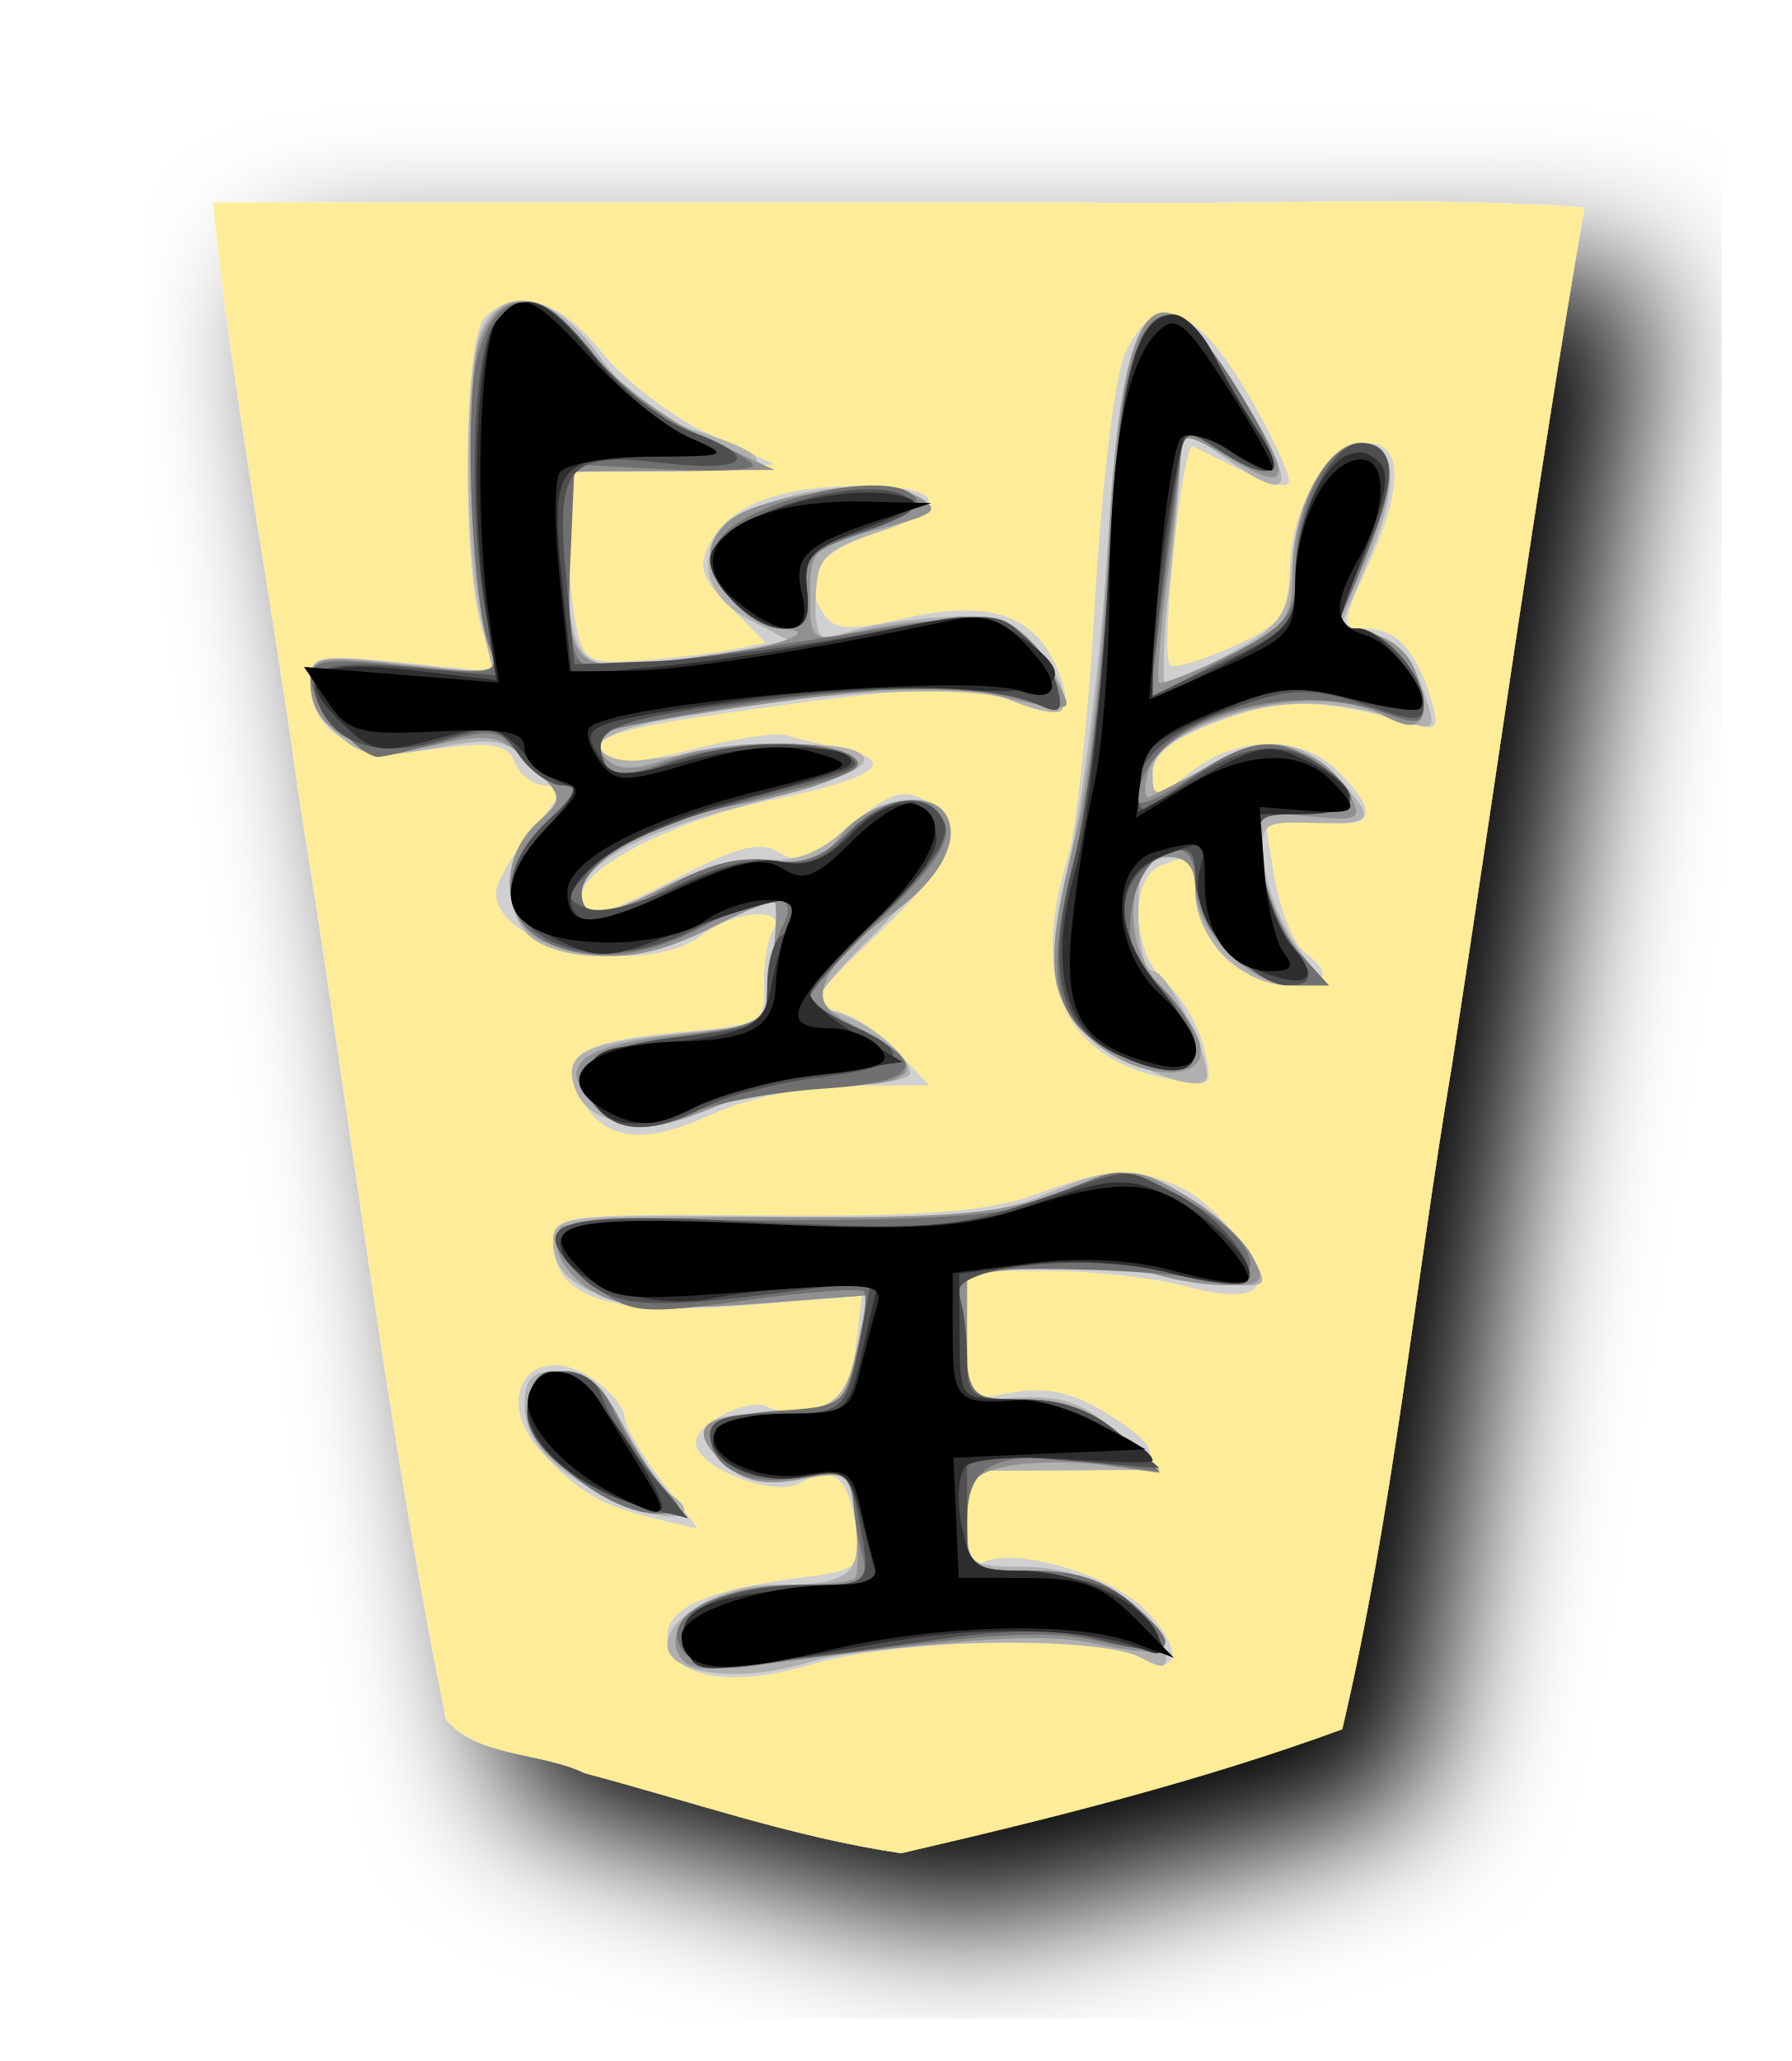
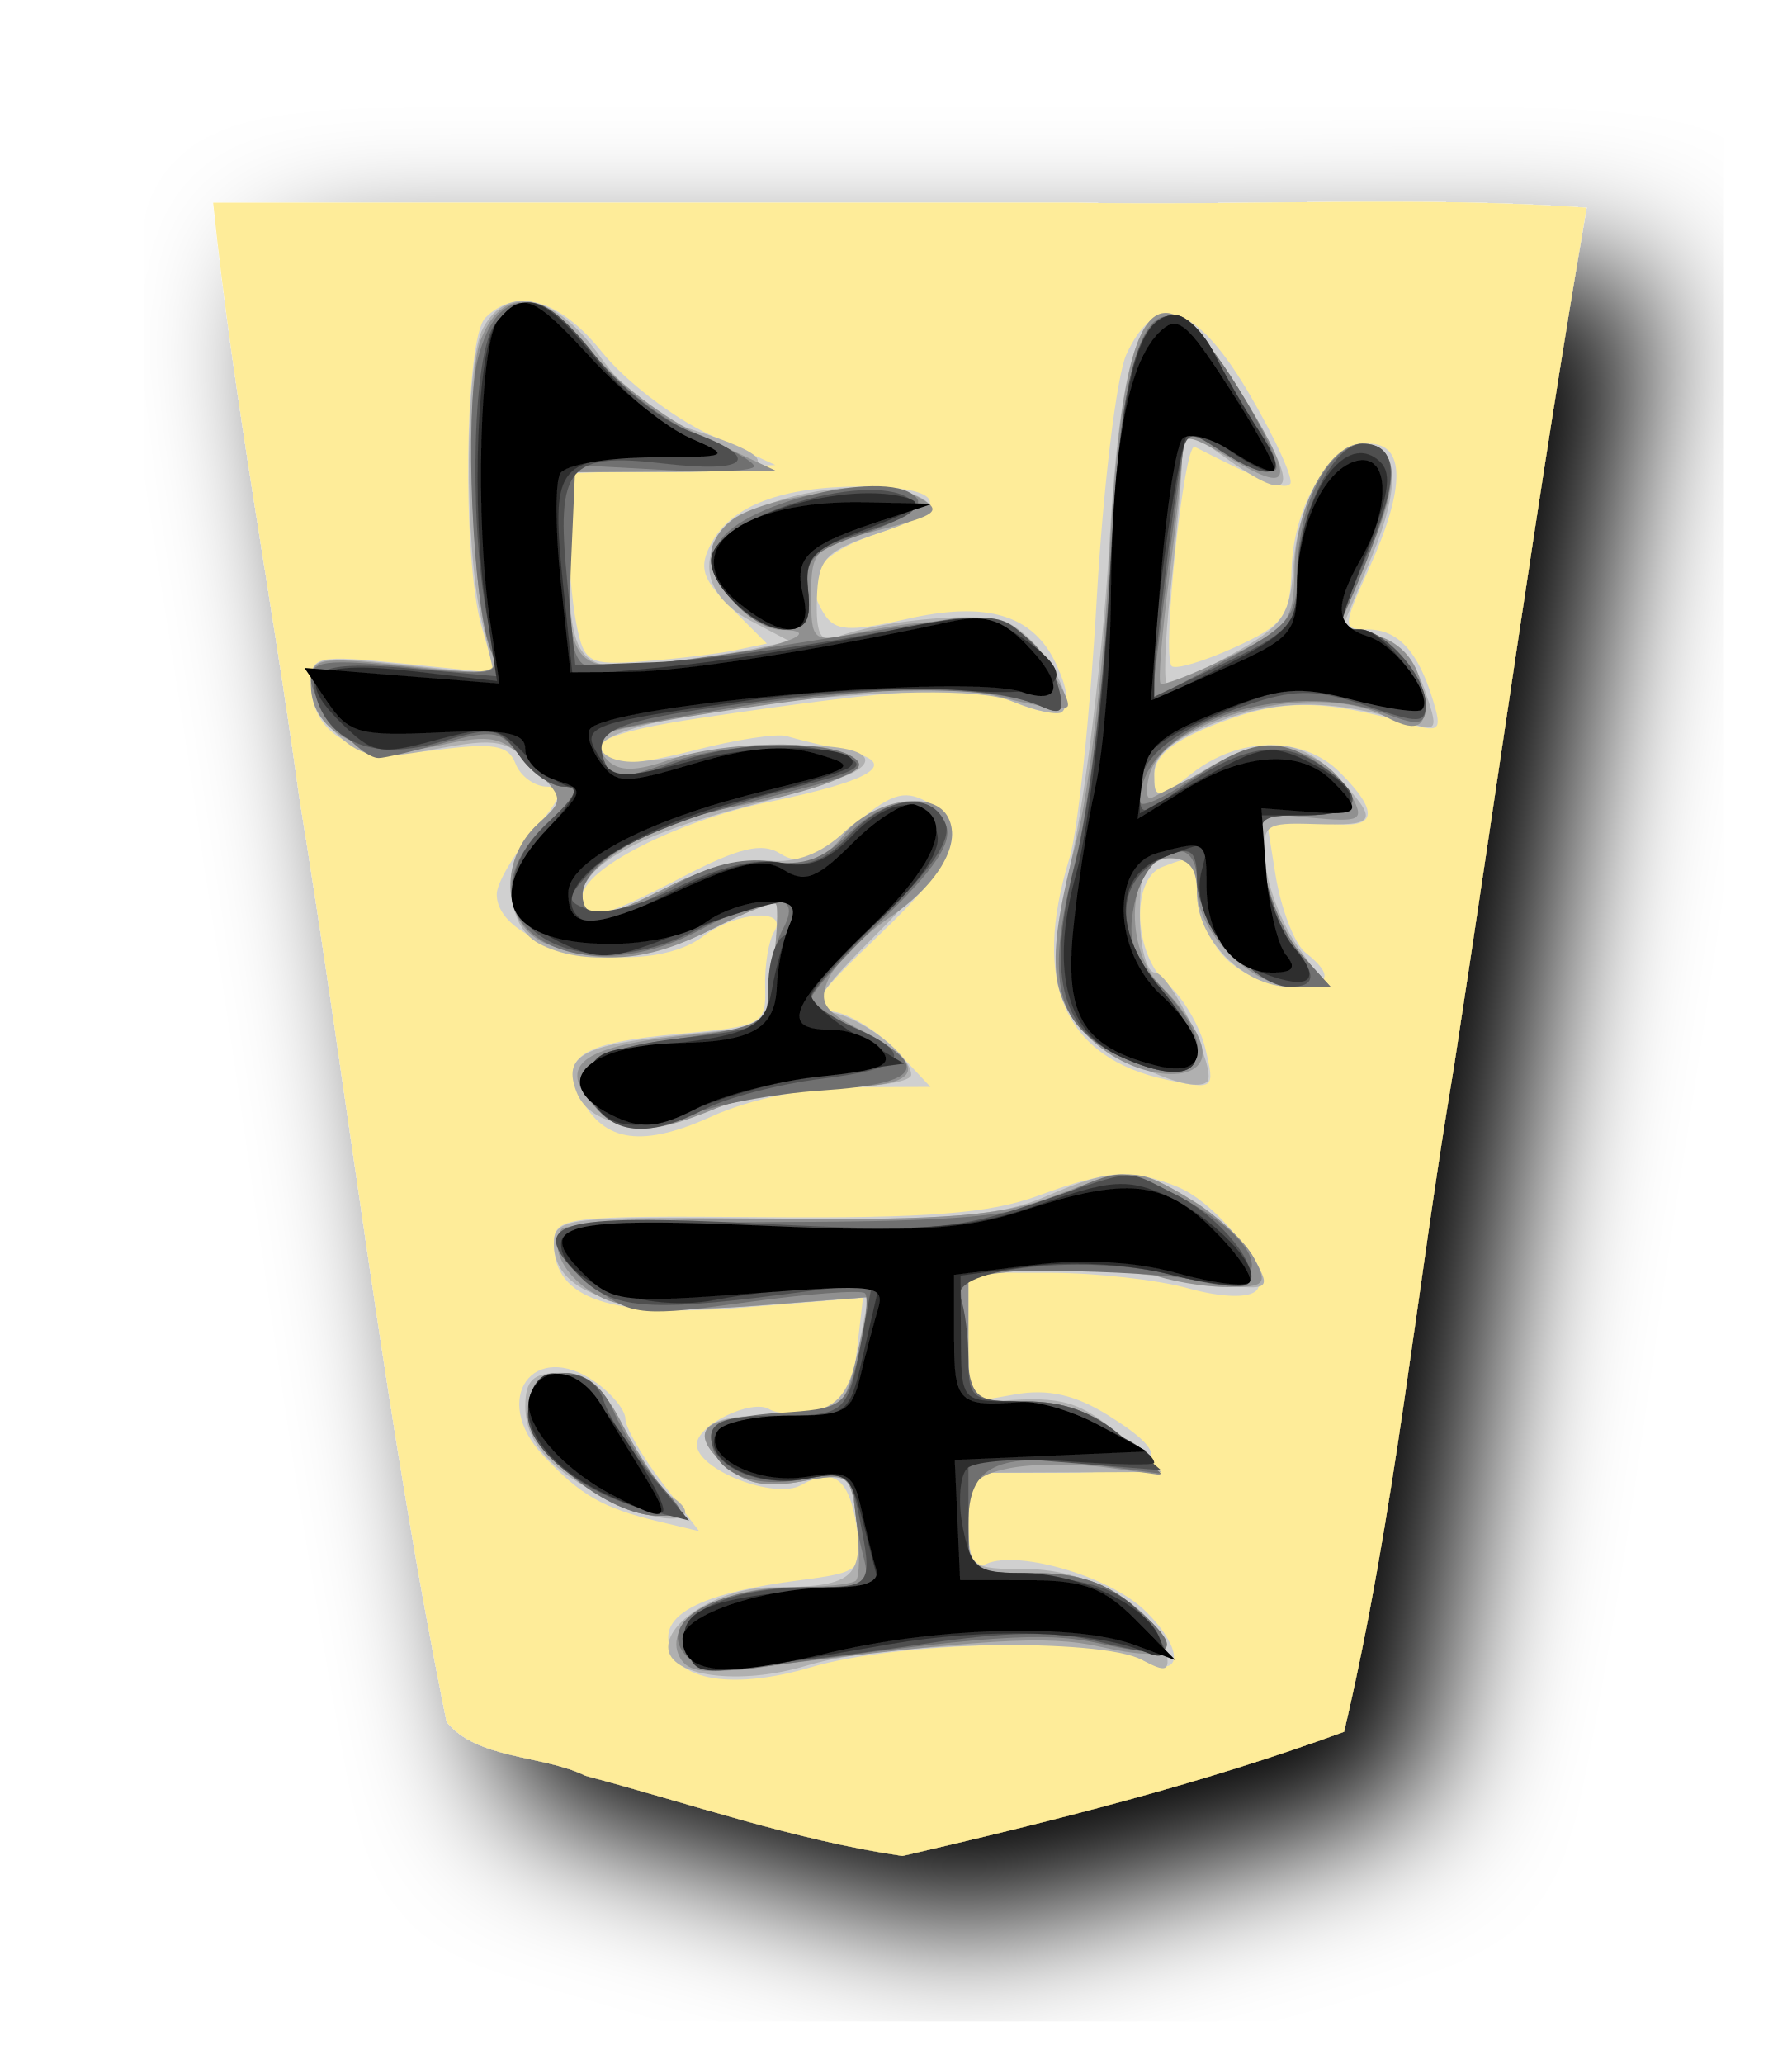
- <svg xmlns="http://www.w3.org/2000/svg" width="52.157" height="60">
+ <svg xmlns="http://www.w3.org/2000/svg" viewBox="0 0 52.101 60">
  <filter id="drop-shadow">
    <feGaussianBlur in="SourceAlpha" result="blur" stdDeviation="2" />
    <feOffset result="offsetBlur" dx="2" dy="2" />
    <feBlend in="SourceGraphic" in2="offsetBlur" mode="normal" />
  </filter>
  <g filter="url(#drop-shadow)" transform="translate(5 5)">
    <g transform="rotate(180 21.0785 25)">
      <path d="M20.915 1.05c-4.319 1 -8.69 2.088 -12.838 3.608 -1.492 6.331 -2.103 12.88 -3.191 19.305 -1.285 8.332 -2.439 16.689 -3.86 24.997 4.847 0.346 10 0.05 14.963 0.148l24.971 0c-0.585 -5.657 -1.718 -11.523 -2.502 -17.26 -1.462 -8.96 -2.486 -18.012 -4.288 -26.903 -0.885 -1.093 -2.799 -0.957 -4.037 -1.564 -3.053 -0.81 -6.099 -1.875 -9.218 -2.332z" fill="#FEEC99" />
      <path d="M29.645 44.757C28.985 43.931 27.583 42.855 26.529 42.367L24.611 41.481 27.624 41.359 30.636 41.237 30.636 39.645C30.636 38.769 30.528 37.511 30.396 36.85 30.171 35.726 30.042 35.656 28.422 35.777 27.469 35.849 26.278 35.994 25.775 36.099L24.861 36.291 25.895 37.325C26.752 38.182 26.851 38.505 26.472 39.212 25.889 40.302 24.417 40.858 22.115 40.858 19.671 40.858 19.429 40.23 21.595 39.508 23.4 38.907 23.871 38.208 23.187 37.144 22.873 36.654 22.449 36.629 20.825 37 18.452 37.543 17.102 37.134 16.435 35.67 15.811 34.301 16.195 33.978 17.703 34.603 18.951 35.12 20.769 35.025 26.793 34.128 29.548 33.718 30.331 33.336 29.487 32.814 29.312 32.706 28.183 32.874 26.977 33.186 25.772 33.499 24.56 33.686 24.283 33.601 24.006 33.516 23.228 33.325 22.555 33.176 20.956 32.822 21.719 32.32 24.819 31.684 27.451 31.144 30.221 29.735 30.221 28.937 30.221 28.154 29.741 28.249 27.313 29.507 25.664 30.363 24.998 30.522 24.47 30.185 23.927 29.839 23.488 30 22.41 30.942 21.296 31.915 20.888 32.058 20.228 31.705 18.926 31.008 19.269 30.035 21.598 27.816 23.522 25.984 23.675 25.72 22.896 25.588 22.41 25.505 21.583 24.98 21.058 24.421L20.103 23.404 22.357 23.394C23.704 23.389 25.347 23.052 26.44 22.556 28.466 21.636 29.576 21.784 30.26 23.061 30.912 24.281 30.297 24.685 27.39 24.948 24.977 25.168 24.879 25.221 24.91 26.308 24.927 26.93 24.81 27.654 24.648 27.915 24.218 28.611 25.748 28.511 26.713 27.781 28.4 26.505 32.714 27.386 32.714 29.006 32.714 29.318 32.23 30.149 31.638 30.852 30.786 31.865 30.702 32.131 31.236 32.131 31.606 32.131 32.025 32.431 32.166 32.799 32.375 33.344 32.805 33.417 34.486 33.194 36.776 32.89 38.116 33.617 38.116 35.161 38.116 35.926 37.924 35.966 35.442 35.711L32.767 35.438 33.157 36.794C33.727 38.781 33.648 45.16 33.047 45.761 32.141 46.667 30.87 46.291 29.645 44.757ZM10.79 43.477C10.045 42.193 9.53 41.047 9.645 40.932 9.823 40.755 10.361 40.964 12.418 42.009 12.732 42.169 13.387 35.936 13.088 35.637 12.979 35.529 12.162 35.771 11.271 36.175 9.828 36.83 9.645 37.08 9.604 38.453 9.548 40.341 8.462 42.104 7.355 42.104 6.288 42.104 6.288 40.817 7.354 38.468 8.124 36.772 8.125 36.702 7.395 36.702 6.515 36.702 5.931 36.074 5.498 34.667 5.222 33.769 5.288 33.699 6.175 33.957 8.669 34.679 9.873 34.687 11.692 33.993 13.05 33.474 13.598 33.033 13.598 32.46 13.598 31.678 13.567 31.68 12.503 32.516 11.117 33.606 9.269 33.619 8.196 32.546 6.928 31.278 7.151 30.806 8.866 31.128L10.366 31.409 10.074 29.589C9.914 28.587 9.519 27.559 9.197 27.306 8.336 26.627 8.48 26.313 9.65 26.313 10.222 26.313 11.063 26.687 11.52 27.144 11.978 27.601 12.352 28.443 12.352 29.014 12.352 30.145 12.387 30.173 13.357 29.801 14.297 29.44 14.196 27.224 13.2 26.379 12.753 26 12.26 25.155 12.105 24.501 11.828 23.335 11.849 23.319 13.23 23.611 16.213 24.243 17.174 26.433 16.061 30.056 15.816 30.854 15.461 34.219 15.272 37.533 15.083 40.847 14.692 44.073 14.405 44.702 13.545 46.574 12.351 46.17 10.79 43.478ZM12.929 20.503C11.723 20.016 10.154 17.955 10.628 17.482 10.854 17.255 11.649 17.282 12.614 17.55 13.498 17.796 15.297 17.998 16.611 18L19.001 18.002 19.001 16.112 19.001 14.224 17.651 14.464C16.697 14.634 15.902 14.458 14.949 13.866 12.929 12.612 13.273 12.184 16.299 12.184L19.001 12.184 19.001 10.704C19.001 9.79 18.836 9.327 18.57 9.492 17.736 10.007 14.884 9.2 13.837 8.153 12.671 6.987 12.781 6.122 14.012 6.78 15.212 7.423 21.085 7.274 23.564 6.538 25.98 5.82 27.728 6.184 27.728 7.405 27.728 8.185 26.488 8.727 23.958 9.056 22.128 9.294 22.065 9.349 22.239 10.541 22.456 12.019 22.899 12.369 23.867 11.827 24.638 11.396 26.897 12.278 26.897 13.011 26.897 13.573 25.296 14.349 24.787 14.034 24.55 13.888 23.92 13.877 23.387 14.011 22.642 14.198 22.377 14.605 22.241 15.763L22.065 17.273 25.555 16.989C29.393 16.678 31.052 17.237 31.052 18.843 31.052 19.628 30.77 19.663 24.922 19.617 20.214 19.58 18.372 19.724 16.975 20.24 14.964 20.981 14.23 21.03 12.929 20.503ZM29.853 14.83C29.37 14.491 28.974 14.009 28.974 13.758 28.974 13.507 28.492 12.668 27.902 11.895L26.829 10.489 28.006 10.77C29.631 11.16 30.278 11.53 31.376 12.704 32.9 14.334 31.646 16.085 29.853 14.83Z" fill="#d0d0d0" />
      <path d="M29.697 44.619C28.952 43.566 28.003 42.822 26.995 42.5 24.31 41.642 24.505 41.273 27.645 41.273L30.636 41.273 30.631 39.299C30.621 35.758 30.414 35.451 28.202 35.704 27.142 35.825 25.806 36.022 25.234 36.141L24.195 36.358 25.338 36.958C27.052 37.86 26.906 39.476 25.04 40.255 23.437 40.925 21.172 41.035 20.304 40.486 19.898 40.229 20.251 39.956 21.551 39.523 23.173 38.982 23.369 38.778 23.406 37.582 23.436 36.58 23.297 36.302 22.85 36.475 21.64 36.939 19.011 37.21 18.053 36.97 17.127 36.737 15.809 34.768 16.271 34.307 16.386 34.191 17.046 34.331 17.737 34.617 19.641 35.406 30.017 34.198 29.679 33.227 29.588 32.967 29.065 32.805 28.517 32.867L25.353 33.229C22.901 33.511 21.27 33.148 22.325 32.556 22.668 32.364 24.141 31.898 25.599 31.52 28.552 30.755 30.221 29.833 30.221 28.966 30.221 28.179 29.648 28.242 27.674 29.249 26.748 29.721 25.458 30.052 24.807 29.984 24.018 29.901 23.282 30.18 22.6 30.822 21.447 31.904 19.708 31.906 19.503 30.825 19.429 30.438 20.329 29.186 21.576 27.939 23.478 26.039 23.666 25.713 22.949 25.566 22.024 25.376 20.663 24.299 20.663 23.756 20.663 23.562 21.594 23.404 22.733 23.404 23.871 23.404 25.553 23.104 26.473 22.736 28.339 21.989 29.993 22.21 30.396 23.262 30.796 24.304 30.233 24.619 27.446 24.91L24.913 25.175 24.685 26.879C24.559 27.816 24.52 28.646 24.597 28.724 24.675 28.801 25.497 28.477 26.424 28.004 28.262 27.067 30.234 26.9 31.494 27.574 32.542 28.134 32.55 30.112 31.509 31.054 30.736 31.754 30.738 31.787 31.613 32.684 32.411 33.5 32.719 33.558 34.489 33.224 36.155 32.908 36.603 32.967 37.294 33.594 37.746 34.003 38.117 34.704 38.117 35.153 38.117 35.907 37.919 35.947 35.453 35.683L32.789 35.397 33.157 36.985C33.665 39.171 33.638 44.479 33.115 45.456 32.41 46.775 30.972 46.423 29.697 44.62ZM11.167 43.739C9.299 40.733 9.406 40.183 11.56 41.717L12.767 42.577 12.789 41.613C12.8 41.083 12.95 39.388 13.122 37.845 13.293 36.302 13.33 35.048 13.204 35.058 13.078 35.068 12.227 35.49 11.313 35.993 9.856 36.797 9.638 37.11 9.551 38.533 9.438 40.385 8.475 42.104 7.55 42.104 6.492 42.104 6.395 40.926 7.277 38.802L8.12 36.773 7.16 36.533C6.572 36.384 6.027 35.791 5.75 34.995 5.32 33.762 5.343 33.713 6.227 33.997 8.367 34.683 9.985 34.689 11.75 34.014 13.042 33.521 13.598 33.071 13.598 32.518 13.598 31.748 13.564 31.748 12.248 32.551 10.478 33.631 9.374 33.593 8.268 32.416 7.051 31.119 7.113 30.989 8.923 31.044 10.415 31.09 10.476 31.039 10.353 29.845 10.281 29.159 9.855 28.085 9.405 27.455L8.587 26.313 9.638 26.313C10.983 26.313 12.352 27.676 12.352 29.014 12.352 29.776 12.573 30.053 13.182 30.053 13.875 30.053 14.014 29.776 14.014 28.391 14.014 27.476 13.817 26.728 13.577 26.728 13.126 26.728 11.754 23.863 12.059 23.558 12.535 23.082 15.506 24.562 16.059 25.551 16.615 26.543 16.603 27.043 15.939 30.33 15.532 32.349 15.062 36.368 14.896 39.262 14.485 46.41 13.536 47.549 11.167 43.739ZM12.482 20.1C11.754 19.656 10.937 18.88 10.667 18.376 10.185 17.474 10.211 17.463 12.199 17.728 15.213 18.13 15.325 18.138 17.235 18.067L19.001 18.002 19.001 16.102C19.001 14.386 18.91 14.209 18.066 14.278 16.278 14.423 15.716 14.256 14.556 13.236L13.391 12.21 16.196 12.197 19.001 12.184 19.001 10.786C19.001 9.428 18.953 9.388 17.306 9.388 15.468 9.388 13.488 8.23 13.25 7.014 13.132 6.414 13.246 6.37 13.95 6.747 15.161 7.395 21.358 7.292 23.69 6.585 25.654 5.989 27.728 6.265 27.728 7.122 27.728 7.93 26.117 8.859 24.716 8.859 22.394 8.859 22.058 9.117 22.249 10.751 22.413 12.159 22.462 12.196 23.843 11.937 24.895 11.739 25.478 11.86 26.073 12.397 27.145 13.368 26.76 13.845 24.898 13.852 22.921 13.86 22.516 14.163 22.181 15.882L21.906 17.294 25.272 17.034C29.043 16.744 31.052 17.369 31.052 18.834 31.052 19.604 30.742 19.64 24.715 19.579 19.592 19.527 18.069 19.648 16.768 20.212 14.712 21.105 14.103 21.089 12.482 20.1ZM28.989 13.459C28.53 12.559 27.965 11.707 27.733 11.564 26.643 10.89 27.485 10.583 28.855 11.155 30.939 12.025 31.883 12.95 31.883 14.118 31.883 14.878 31.657 15.093 30.853 15.093 30.072 15.093 29.62 14.697 28.989 13.459Z" fill="#b0b0b0" />
      <path d="M29.927 44.758C29.289 43.932 27.831 42.821 26.689 42.288L24.611 41.321 27.624 41.297 30.636 41.273 30.636 39.022C30.636 35.528 30.551 35.436 27.583 35.73 25.127 35.973 22.879 36.66 24.443 36.69 25.281 36.705 26.481 38.008 26.481 38.902 26.481 39.276 26.114 39.778 25.666 40.017 24.389 40.701 21.262 41.002 20.406 40.523 19.741 40.15 19.911 40.019 21.602 39.593 23.462 39.124 23.572 39.019 23.572 37.702 23.572 36.345 23.535 36.315 22.222 36.602 19.336 37.232 17.701 36.982 16.792 35.774 16.324 35.149 16.022 34.555 16.123 34.454 16.224 34.354 17.096 34.481 18.06 34.739 19.436 35.106 20.851 35.064 24.625 34.546 27.271 34.182 29.554 33.767 29.697 33.624 29.84 33.481 29.751 33.156 29.497 32.904 29.161 32.567 28.677 32.569 27.697 32.91 26.112 33.463 23.185 33.514 22.379 33.004 21.759 32.611 23.304 31.987 26.12 31.491 28.039 31.154 30.22 29.839 30.22 29.021 30.22 28.176 29.679 28.226 27.652 29.261 26.588 29.803 25.467 30.059 24.669 29.942 23.685 29.798 23.214 29.98 22.62 30.735 21.836 31.732 20.093 32.058 19.622 31.295 19.155 30.54 19.834 29.327 21.281 28.336 22.062 27.801 22.866 26.994 23.067 26.543 23.367 25.873 23.204 25.607 22.177 25.083 20.104 24.027 20.305 23.403 22.719 23.403 23.889 23.403 25.517 23.123 26.337 22.781 28.282 21.968 29.113 21.994 29.927 22.894 30.94 24.013 30.261 24.558 27.459 24.874L24.915 25.163 24.685 26.873C24.56 27.813 24.52 28.646 24.597 28.723 24.675 28.801 25.497 28.477 26.424 28.004 28.278 27.058 29.61 26.932 31.233 27.549 32.547 28.049 32.7 29.976 31.511 31.052 30.741 31.749 30.745 31.786 31.698 32.739 32.568 33.609 32.859 33.672 34.408 33.324 36.44 32.868 38.117 33.662 38.117 35.082 38.117 35.889 37.961 35.92 35.35 35.641 32.747 35.362 32.602 35.391 32.9 36.127 33.453 37.492 33.654 43.908 33.181 45.117 32.559 46.709 31.33 46.573 29.927 44.758ZM11.167 43.738C9.485 41.033 9.517 40.574 11.313 41.634 12.633 42.412 12.768 42.426 12.781 41.779 12.788 41.386 12.963 39.759 13.168 38.163 13.374 36.566 13.484 35.203 13.413 35.131 13.341 35.06 12.441 35.411 11.411 35.911 9.671 36.756 9.537 36.937 9.516 38.458 9.491 40.282 8.509 42.104 7.55 42.104 6.5 42.104 6.425 41.017 7.332 38.965 7.807 37.891 8.196 36.962 8.196 36.902 8.196 36.842 7.731 36.675 7.163 36.532 6.52 36.372 6.031 35.878 5.867 35.222 5.534 33.896 5.819 33.604 6.887 34.175 8.877 35.24 13.304 34.133 13.741 32.461 13.855 32.025 13.823 31.73 13.67 31.806 13.516 31.882 12.694 32.299 11.843 32.733 10.123 33.609 8.612 33.268 7.843 31.833 7.48 31.153 7.601 31.093 9.045 31.23L10.651 31.383 10.407 29.783C10.273 28.903 9.782 27.763 9.315 27.248L8.467 26.313 9.506 26.313C10.762 26.313 12.352 27.894 12.352 29.145 12.352 29.758 12.606 30.053 13.137 30.053 14.386 30.053 14.533 27.386 13.347 26.272 12.843 25.798 12.337 25.052 12.222 24.615 11.902 23.389 14.195 23.547 15.487 24.839 16.681 26.033 16.75 27.127 15.852 30.592 15.492 31.983 15.062 35.684 14.9 38.816 14.502 46.43 13.589 47.635 11.167 43.739ZM12.482 20.1C11.754 19.656 10.952 18.909 10.702 18.44 10.288 17.668 10.362 17.586 11.479 17.586 12.158 17.586 13.184 17.766 13.76 17.984 14.336 18.204 15.751 18.271 16.904 18.134L19.001 17.886 19.001 16.074 19.001 14.261 17.361 14.261C16.179 14.261 15.398 13.963 14.557 13.191L13.391 12.121 14.992 12.341C15.873 12.462 17.136 12.453 17.797 12.321 18.84 12.112 19.001 11.891 19.001 10.677 19.001 9.295 18.974 9.275 17.154 9.275 15.8 9.275 14.996 9.007 14.141 8.271 12.678 7.011 13.01 6.645 15.171 7.131 16.709 7.476 18.554 7.364 25.276 6.514 26.789 6.322 27.24 6.409 27.44 6.931 27.81 7.896 26.178 8.859 24.172 8.859 23.232 8.859 22.376 8.947 22.269 9.054 22.161 9.162 22.151 9.914 22.246 10.727 22.414 12.162 22.459 12.197 23.843 11.937 24.895 11.739 25.478 11.86 26.073 12.397 27.193 13.412 26.744 13.846 24.573 13.846 22.661 13.846 22.615 13.889 22.128 16.091L21.862 17.297 25.218 17.039C27.338 16.875 28.945 16.949 29.582 17.239 30.631 17.717 31.212 18.653 30.838 19.259 30.718 19.452 27.866 19.589 24.499 19.564 19.689 19.528 17.988 19.667 16.559 20.214 14.275 21.089 14.095 21.084 12.482 20.1ZM29.156 13.768C28.772 13.011 28.172 12.064 27.821 11.664 27.24 11.001 27.257 10.937 28.017 10.937 29.445 10.937 31.675 12.721 31.675 13.862 31.675 15.536 30.021 15.474 29.155 13.768Z" fill="#909090" />
      <path d="M29.859 44.665C29.145 43.764 27.813 42.727 26.898 42.361 25.983 41.995 25.234 41.583 25.234 41.446 25.234 41.309 26.403 41.261 27.831 41.339L30.429 41.481 30.552 38.671C30.644 36.571 30.529 35.803 30.099 35.638 29.782 35.517 27.576 35.729 25.197 36.11 22.817 36.49 20.255 36.895 19.502 37.008 17.997 37.233 16.749 36.425 16.372 34.98 16.197 34.314 16.295 34.208 16.849 34.46 18.223 35.085 21.768 35.09 25.589 34.472 27.728 34.127 29.555 33.766 29.651 33.67 29.747 33.575 29.717 33.215 29.585 32.87 29.377 32.33 29.135 32.32 27.809 32.793 26.027 33.429 23.212 33.531 22.358 32.991 21.924 32.716 22.256 32.489 23.604 32.138L26.896 31.282C28.72 30.809 30.221 29.774 30.221 28.99 30.221 28.146 29.269 28.245 27.535 29.268 26.565 29.84 25.602 30.079 24.764 29.956 23.806 29.816 23.232 30.016 22.506 30.741 21.363 31.884 20.033 32.009 19.65 31.009 19.457 30.506 19.982 29.724 21.475 28.292 22.628 27.187 23.568 26.149 23.563 25.986 23.558 25.823 22.96 25.409 22.233 25.066 20.04 24.03 20.344 23.495 23.238 23.302 24.678 23.206 26.47 22.867 27.218 22.547 28.791 21.877 30.013 22.362 30.013 23.657 30.013 24.304 29.556 24.507 27.416 24.812 25.046 25.15 24.819 25.27 24.819 26.19 24.819 26.745 24.625 27.56 24.389 28.002 23.808 29.087 24.733 29.076 26.788 27.975 30.64 25.911 34.132 28.394 31.199 31.112 30.393 31.859 30.276 32.131 30.76 32.131 31.123 32.131 31.692 32.519 32.025 32.993 32.564 33.763 32.8 33.808 34.23 33.411 35.11 33.167 35.971 32.965 36.143 32.964 36.7 32.96 38.117 34.607 38.117 35.259 38.117 35.793 37.678 35.849 35.347 35.61 32.734 35.342 32.594 35.371 32.89 36.118 33.419 37.45 33.66 43.056 33.255 44.598 32.701 46.705 31.494 46.73 29.859 44.665ZM11.151 43.713C10.422 42.541 9.933 41.476 10.063 41.346 10.193 41.216 10.833 41.425 11.487 41.81L12.674 42.512 12.907 40.75C13.035 39.78 13.259 38.018 13.404 36.832L13.669 34.677 11.559 35.793C9.701 36.777 9.449 37.067 9.446 38.233 9.439 40.889 7.977 42.883 6.858 41.763 6.456 41.361 6.837 39.936 8.127 37.016 8.203 36.843 7.998 36.702 7.672 36.702 6.895 36.702 5.702 35.368 5.702 34.498 5.702 33.935 5.892 33.886 6.769 34.218 9.811 35.376 14.014 33.911 14.014 31.694 14.014 31.491 13.334 31.787 12.501 32.351 10.742 33.545 9.976 33.621 8.704 32.731 7.384 31.806 7.562 31.3 9.209 31.3 10.624 31.3 10.635 31.286 10.401 29.741 10.271 28.884 9.782 27.762 9.315 27.248L8.467 26.313 9.389 26.313C10.619 26.313 12.352 28.101 12.352 29.372 12.352 30.904 13.851 30.348 14.182 28.693 14.386 27.673 14.224 27.183 13.395 26.318 11.435 24.272 12.323 23.138 14.86 24.45 16.494 25.296 16.742 26.62 15.89 29.96 15.498 31.497 15.047 35.279 14.887 38.364 14.478 46.261 13.556 47.582 11.151 43.714ZM20.477 40.478C20.347 40.268 21.038 39.828 22.011 39.498 23.556 38.976 23.765 38.761 23.661 37.801 23.568 36.959 23.724 36.701 24.323 36.701 25.43 36.701 26.61 38.133 26.303 39.102 25.905 40.354 21.102 41.488 20.477 40.478ZM12.975 20.267C10.286 18.889 9.96 17.342 12.455 17.803 14.005 18.089 19.04 18.155 19.217 17.891 19.253 17.838 19.2 16.999 19.098 16.028 18.916 14.288 18.888 14.261 17.318 14.261 16.195 14.261 15.377 13.95 14.557 13.21L13.391 12.159 15.323 12.419C18.178 12.806 19.001 12.421 19.001 10.701 19.001 9.291 18.981 9.275 17.154 9.275 15.8 9.275 14.996 9.007 14.141 8.271 12.669 7.004 12.945 6.723 15.169 7.223 16.788 7.586 18.458 7.467 25.257 6.503 26.268 6.36 26.897 6.49 27.251 6.916 28.048 7.876 26.326 8.859 23.847 8.859 21.94 8.859 21.828 8.918 22.063 9.794 22.201 10.308 22.316 11.077 22.32 11.503 22.324 12.164 22.54 12.236 23.811 11.997 25.361 11.707 26.481 12.233 26.481 13.251 26.481 13.611 25.805 13.844 24.521 13.927 22.626 14.049 22.548 14.107 22.188 15.635 21.984 16.505 21.902 17.301 22.006 17.405 22.111 17.51 23.658 17.392 25.444 17.144 28.416 16.731 28.784 16.76 29.768 17.496 30.36 17.937 30.844 18.559 30.844 18.878 30.844 19.346 29.62 19.46 24.403 19.476 19.249 19.491 17.653 19.636 16.417 20.203 14.541 21.063 14.528 21.063 12.975 20.267ZM29.315 13.978C29.04 13.334 28.445 12.386 27.991 11.872 27.169 10.939 27.169 10.937 28.009 10.937 29.444 10.937 31.675 12.717 31.675 13.862 31.675 15.431 29.969 15.515 29.315 13.978Z" fill="#6f6f6f" />
      <path d="M29.821 44.618C29.106 43.714 27.875 42.742 27.085 42.456 24.965 41.69 25.341 41.23 27.845 41.524 30.649 41.854 30.99 41.447 30.67 38.156L30.429 35.663 28.143 35.748C26.886 35.794 24.128 36.151 22.014 36.54 18.384 37.209 18.127 37.208 17.381 36.532 16.946 36.139 16.491 35.44 16.371 34.98 16.198 34.317 16.297 34.207 16.849 34.45 18.254 35.071 20.965 35.135 24.856 34.64 29.284 34.075 29.951 33.824 29.579 32.855 29.351 32.261 29.147 32.253 27.642 32.785 25.834 33.422 23.849 33.509 22.566 33.006 21.938 32.76 22.203 32.582 23.813 32.17 27.283 31.28 29.257 30.473 30.019 29.631 30.706 28.871 30.707 28.807 30.037 28.55 29.63 28.394 28.522 28.677 27.459 29.208 26.313 29.78 25.169 30.058 24.489 29.928 23.681 29.774 23.138 29.985 22.459 30.716 21.396 31.864 20.039 32.024 19.664 31.045 19.489 30.589 20.072 29.73 21.489 28.357 22.635 27.247 23.572 26.191 23.572 26.012 23.572 25.832 23.011 25.436 22.325 25.132 20.53 24.338 20.778 23.952 23.288 23.639 24.504 23.487 26.021 23.092 26.66 22.76 28.144 21.99 29.154 21.995 29.801 22.775 30.732 23.897 29.981 24.523 27.347 24.821 24.902 25.098 24.819 25.147 24.819 26.309 24.819 26.969 24.632 27.626 24.403 27.767 23.768 28.159 23.908 28.807 24.627 28.807 24.979 28.807 26.035 28.414 26.974 27.935 30.679 26.045 33.984 28.53 31.199 31.112 30.393 31.859 30.276 32.131 30.76 32.131 31.123 32.131 31.705 32.536 32.052 33.032 32.634 33.862 32.814 33.895 34.347 33.435 36.107 32.908 37.432 33.322 37.902 34.549 38.298 35.58 37.726 35.794 35.193 35.565L32.686 35.337 33.012 37.162C33.537 40.103 33.397 44.814 32.762 45.58 31.896 46.623 31.239 46.408 29.822 44.618ZM11.84 44.702C11.525 44.073 10.928 43.044 10.515 42.416 9.665 41.125 10.17 40.913 11.703 41.918 12.671 42.552 12.691 42.537 12.923 40.983 13.053 40.114 13.277 38.346 13.421 37.053L13.684 34.704 11.564 35.719C9.608 36.655 9.443 36.849 9.443 38.193 9.443 39.963 8.406 42.104 7.549 42.104 6.517 42.104 6.452 41.116 7.349 39.026 8.353 36.683 8.35 36.702 7.637 36.702 6.904 36.702 5.703 35.357 5.703 34.536 5.703 33.961 5.89 33.955 7.416 34.48 8.773 34.948 9.442 34.972 10.636 34.593 12.882 33.883 14.014 33.044 14.014 32.093 14.014 31.248 14.008 31.247 12.871 32.048 11.059 33.324 9.938 33.525 8.799 32.779 7.378 31.848 7.529 31.299 9.209 31.299 10.625 31.299 10.635 31.286 10.399 29.741 10.269 28.884 9.906 27.888 9.594 27.527 8.855 26.672 8.877 26.313 9.669 26.313 10.674 26.313 12.352 28.242 12.352 29.398 12.352 30.218 12.508 30.385 13.079 30.174 14.734 29.564 14.859 27.982 13.391 26.237 11.639 24.155 12.221 23.21 14.59 24.289 16.349 25.091 16.72 26.713 15.883 29.949 15.483 31.492 15.033 35.279 14.88 38.364 14.605 43.934 14.122 45.844 12.99 45.844 12.673 45.844 12.155 45.33 11.84 44.702ZM20.724 40.509C20.314 40.235 20.654 39.975 21.971 39.556 23.581 39.043 23.767 38.855 23.661 37.841 23.568 36.961 23.718 36.701 24.323 36.701 25.165 36.701 26.481 37.92 26.481 38.699 26.481 39.918 21.961 41.339 20.724 40.509ZM12.968 20.273C11.668 19.631 10.446 18.107 10.882 17.671 11.019 17.533 11.973 17.646 13.002 17.921 15.436 18.572 19.562 18.151 19.23 17.284 19.104 16.956 19 16.141 19 15.474 19 14.339 18.896 14.261 17.362 14.261 16.23 14.261 15.363 13.952 14.562 13.262L13.4 12.263 16.2 12.488 19 12.713 19 11.047 19 9.38 16.845 9.173C15.268 9.022 14.485 8.713 13.926 8.023 13.506 7.503 13.219 7.022 13.29 6.951 13.36 6.881 14.21 7.025 15.179 7.271 16.475 7.6 17.843 7.582 20.359 7.204 25.589 6.418 27.059 6.439 27.229 7.3 27.406 8.195 25.837 8.86 23.545 8.86 21.793 8.86 21.771 8.893 22.177 10.925 22.422 12.146 22.552 12.242 23.666 12.019 25.071 11.739 26.481 12.349 26.481 13.237 26.481 13.68 25.979 13.846 24.635 13.846 22.548 13.846 22.513 13.877 22.098 16.091L21.795 17.706 24.449 17.363C28.328 16.862 29.361 16.957 30.306 17.902 31.872 19.468 30.987 19.727 25.093 19.429 20.177 19.181 19.363 19.242 17.04 20.032 14.003 21.064 14.51 21.034 12.968 20.272ZM29.605 14.283C29.455 13.812 28.835 12.835 28.227 12.113L27.122 10.799 28.335 11.104C30.284 11.593 31.947 12.979 31.802 13.994 31.628 15.22 29.971 15.437 29.605 14.284Z" fill="#4f4f4f" />
      <path d="M29.821 44.555C29.067 43.617 27.867 42.596 27.154 42.285 25.861 41.723 25.863 41.721 28.203 41.705 30.989 41.685 31.145 41.454 30.772 37.885L30.507 35.354 27.767 35.617C26.26 35.763 23.583 36.185 21.82 36.557 18.843 37.183 18.538 37.182 17.56 36.542 15.628 35.275 16.207 34.696 19.168 34.933 20.632 35.051 23.39 34.926 25.298 34.656 30.095 33.976 30.296 33.902 29.745 33.019 29.325 32.348 29.117 32.339 26.945 32.905 24.854 33.45 21.835 33.314 22.446 32.702 22.567 32.582 24.024 32.133 25.684 31.706 28.923 30.873 31.224 29.228 30.36 28.364 30.032 28.036 29.299 28.218 27.714 29.021 26.297 29.739 25.139 30.055 24.436 29.914 23.64 29.754 23.086 29.971 22.36 30.724 21.246 31.882 20.123 31.883 19.9 30.725 19.804 30.223 20.421 29.338 21.662 28.199 22.712 27.234 23.571 26.275 23.569 26.067 23.568 25.859 22.96 25.327 22.219 24.885L20.871 24.081 23.106 23.781C24.336 23.616 26.082 23.148 26.986 22.74 28.821 21.913 30.013 22.274 30.013 23.657 30.013 24.229 29.673 24.473 28.766 24.552 25.426 24.846 24.916 25.056 24.716 26.219 24.608 26.842 24.37 27.706 24.186 28.14 23.899 28.817 23.994 28.896 24.854 28.693 25.406 28.563 26.704 28.132 27.739 27.733 29.401 27.093 29.762 27.078 30.85 27.599 32.5 28.389 32.62 29.465 31.22 30.925 30.585 31.588 30.28 32.131 30.543 32.131 30.805 32.131 31.403 32.543 31.873 33.046 32.653 33.883 32.876 33.921 34.486 33.484 36.12 33.042 36.32 33.08 37.27 34.018 38.661 35.39 38.018 35.824 35.1 35.483L32.707 35.203 33.022 37.303C33.469 40.279 33.287 44.946 32.697 45.658 31.903 46.614 31.287 46.378 29.821 44.555ZM11.84 44.702C11.525 44.073 10.928 43.044 10.515 42.416 9.67 41.132 10.037 40.946 11.455 41.939 11.978 42.305 12.498 42.512 12.612 42.399 12.868 42.142 13.579 37.319 13.59 35.759L13.598 34.61 11.521 35.663C9.742 36.564 9.443 36.891 9.443 37.929 9.443 40.429 8.126 42.493 7.083 41.627 6.675 41.289 6.738 40.744 7.381 39.054 8.354 36.494 8.336 36.702 7.582 36.702 6.941 36.702 5.436 34.752 5.798 34.39 5.913 34.276 6.826 34.4 7.828 34.668 9.447 35.1 9.895 35.049 11.832 34.215 13.562 33.47 14.014 33.077 14.014 32.317L14.014 31.358 12.156 32.396C10.497 33.324 10.179 33.376 9.174 32.886 7.435 32.039 7.456 31.3 9.219 31.3L10.727 31.3 10.447 29.741C10.294 28.884 9.882 27.854 9.531 27.453 8.699 26.501 9.059 26.187 10.399 26.697 11.661 27.177 12.511 28.569 12.22 29.68 11.98 30.596 11.97 30.593 13.364 30.063 14.768 29.529 14.78 27.888 13.391 26.237 11.633 24.149 12.221 23.21 14.606 24.297 16.188 25.017 16.626 26.884 15.856 29.637 15.505 30.894 15.074 34.635 14.898 37.949 14.582 43.909 14.114 45.844 12.991 45.844 12.673 45.844 12.155 45.33 11.84 44.702ZM20.875 40.551C20.233 40.389 20.466 40.186 21.914 39.643 23.554 39.029 23.765 38.809 23.66 37.823 23.568 36.96 23.72 36.702 24.323 36.702 25.165 36.702 26.481 37.92 26.481 38.699 26.481 39.829 22.816 41.039 20.875 40.551ZM13.361 20.296C11.957 19.698 10.424 18.129 10.838 17.715 10.993 17.56 12.024 17.665 13.128 17.947 14.31 18.25 15.978 18.35 17.182 18.191L19.228 17.919 19.218 16.092C19.208 14.282 19.194 14.264 17.754 14.262 16.562 14.259 13.598 12.985 13.598 12.475 13.598 12.4 14.734 12.421 16.123 12.521 17.511 12.621 18.823 12.528 19.037 12.314 19.251 12.099 19.307 11.328 19.162 10.599 18.926 9.419 18.742 9.275 17.474 9.275 15.794 9.275 13.807 8.339 13.436 7.374 13.233 6.844 13.338 6.757 13.906 6.994 15.374 7.604 18.491 7.691 21.309 7.2 26.894 6.226 26.869 6.227 27.155 6.972 27.568 8.048 26.795 8.494 24.093 8.739L21.609 8.964 22.027 10.609C22.423 12.171 22.51 12.242 23.755 12.008 25.209 11.735 26.799 12.58 26.312 13.368 26.149 13.631 25.217 13.846 24.241 13.846 22.477 13.846 22.462 13.858 22.037 15.716L21.609 17.586 23.11 17.568C23.936 17.558 25.408 17.396 26.382 17.208 28.374 16.822 30.844 17.722 30.844 18.833 30.844 19.363 29.981 19.436 25.026 19.32 20.076 19.204 18.863 19.305 16.893 20 14.926 20.692 14.395 20.737 13.361 20.296ZM28.984 13.173C28.272 12.117 27.776 11.166 27.882 11.059 27.989 10.953 28.752 11.187 29.578 11.579 31.198 12.348 32.084 13.555 31.72 14.502 31.3 15.596 30.288 15.104 28.984 13.172Z" fill="#2f2f2f" />
      <path d="M29.926 44.542C29.06 43.597 27.79 42.576 27.104 42.272 25.882 41.732 25.903 41.721 28.222 41.705 29.523 41.696 30.712 41.487 30.865 41.24 31.017 40.994 31.013 39.591 30.856 38.123L30.57 35.455 28.837 35.47C27.301 35.483 23.376 36.097 19.563 36.921 18.543 37.142 18.064 37.012 17.382 36.33 16.218 35.166 16.247 34.48 17.442 34.885 19.042 35.426 29.569 34.512 30.012 33.793 30.112 33.632 29.967 33.196 29.688 32.824 29.223 32.203 29.002 32.202 26.951 32.809 25.351 33.282 24.351 33.361 23.418 33.087 22.163 32.718 22.22 32.679 25.069 31.972 28.363 31.155 30.636 29.959 30.636 29.045 30.636 27.957 29.93 27.964 27.5 29.077 25.603 29.945 24.951 30.076 24.36 29.707 23.746 29.323 23.393 29.464 22.345 30.513 21.646 31.211 20.842 31.706 20.557 31.611 19.398 31.225 19.857 29.974 21.88 28.004 24.217 25.727 24.47 25.066 23 25.066 22.456 25.066 21.8 24.812 21.543 24.501 21.16 24.041 21.487 23.894 23.315 23.705 24.548 23.578 26.165 23.159 26.907 22.775 27.959 22.231 28.476 22.175 29.24 22.523 31.255 23.442 30.235 24.625 27.382 24.68 25.275 24.72 24.618 25.102 24.57 26.313 24.548 26.884 24.388 27.679 24.214 28.079 23.964 28.657 24.1 28.804 24.878 28.793 25.417 28.786 26.221 28.505 26.664 28.17 27.108 27.834 28.333 27.56 29.386 27.56 32.411 27.56 33.148 28.913 31.221 30.925 30.16 32.032 30.157 32.055 31.013 32.326 31.492 32.478 31.883 32.878 31.883 33.214 31.883 33.699 32.409 33.801 34.418 33.706 36.7 33.597 37.02 33.686 37.628 34.585L38.304 35.584 35.468 35.356 32.633 35.129 32.913 36.991C33.349 39.902 33.21 45.039 32.678 45.681 31.958 46.547 31.646 46.418 29.926 44.542ZM11.412 43.71C10.62 42.484 10.034 41.409 10.11 41.32 10.186 41.233 10.741 41.484 11.344 41.879 11.947 42.274 12.591 42.439 12.774 42.247 12.958 42.054 13.24 40.262 13.402 38.265L13.696 34.633 11.579 35.563C9.621 36.424 9.461 36.603 9.446 37.949 9.426 39.756 8.613 41.429 7.666 41.612 6.766 41.785 6.716 40.277 7.573 38.78 8.389 37.352 8.339 36.803 7.364 36.494 6.548 36.234 5.457 34.732 5.821 34.367 5.923 34.265 6.826 34.396 7.828 34.657 9.398 35.067 9.939 35.018 11.728 34.307 13.435 33.628 13.831 33.277 13.943 32.337L14.08 31.191 12.647 32.077C10.951 33.125 9.338 33.214 8.433 32.309 7.516 31.391 7.6 31.282 9.131 31.402L10.481 31.507 10.34 29.637C10.262 28.609 10.005 27.534 9.77 27.247 9.452 26.863 9.556 26.728 10.172 26.728 11.295 26.728 12.075 27.76 12.075 29.244 12.075 30.565 12.097 30.581 13.495 30.207 14.863 29.84 14.801 27.376 13.391 26.069 11.935 24.72 11.991 23.639 13.494 24.015 15.659 24.555 16.202 25.431 15.951 27.975 15.827 29.232 15.536 31.102 15.304 32.131 15.071 33.159 14.869 35.684 14.854 37.741 14.822 41.945 14.368 44.421 13.464 45.326 12.924 45.865 12.679 45.672 11.412 43.71ZM21.494 39.879C23.714 39.153 24.084 38.804 23.805 37.696 23.497 36.467 24.315 36.368 25.673 37.468 27.538 38.978 25.649 40.48 21.986 40.398L20.04 40.355 21.494 39.879ZM11.854 19.229C11.158 18.534 10.699 17.853 10.834 17.718 10.97 17.582 11.921 17.707 12.948 17.994 14.128 18.324 15.661 18.411 17.116 18.229L19.416 17.942 19.416 16.102C19.416 14.224 19.284 14.098 17.472 14.242 16.974 14.281 15.945 13.974 15.186 13.56L13.806 12.807 16.601 12.684 19.397 12.562 19.319 10.814 19.242 9.067 17.258 9.064C15.638 9.062 15.062 8.847 14.124 7.899L12.975 6.737 14.145 7.175C15.865 7.819 19.94 7.708 23.163 6.93 26.127 6.215 27.312 6.341 27.312 7.372 27.312 8.063 24.942 8.853 22.858 8.857 21.98 8.858 21.575 9.037 21.68 9.379 21.768 9.664 21.959 10.435 22.103 11.092 22.341 12.169 22.498 12.264 23.707 12.068 25.156 11.833 26.751 12.658 26.29 13.403 26.14 13.646 25.206 13.846 24.216 13.846 22.595 13.846 22.388 13.96 22.143 14.989 21.993 15.617 21.765 16.483 21.637 16.912 21.417 17.65 21.614 17.676 25.361 17.395 29.091 17.115 29.37 17.151 30.234 18.015 31.628 19.408 30.744 19.627 24.784 19.362 20.524 19.172 19.09 19.259 17.404 19.811 14.382 20.799 13.311 20.687 11.854 19.23ZM29.675 14.158C29.365 13.643 28.795 12.708 28.409 12.08 27.612 10.78 27.733 10.703 29.308 11.518 30.897 12.34 32.027 13.704 31.738 14.454 31.381 15.386 30.326 15.234 29.675 14.158Z" fill="#020202" />
    </g>
  </g>
</svg>
